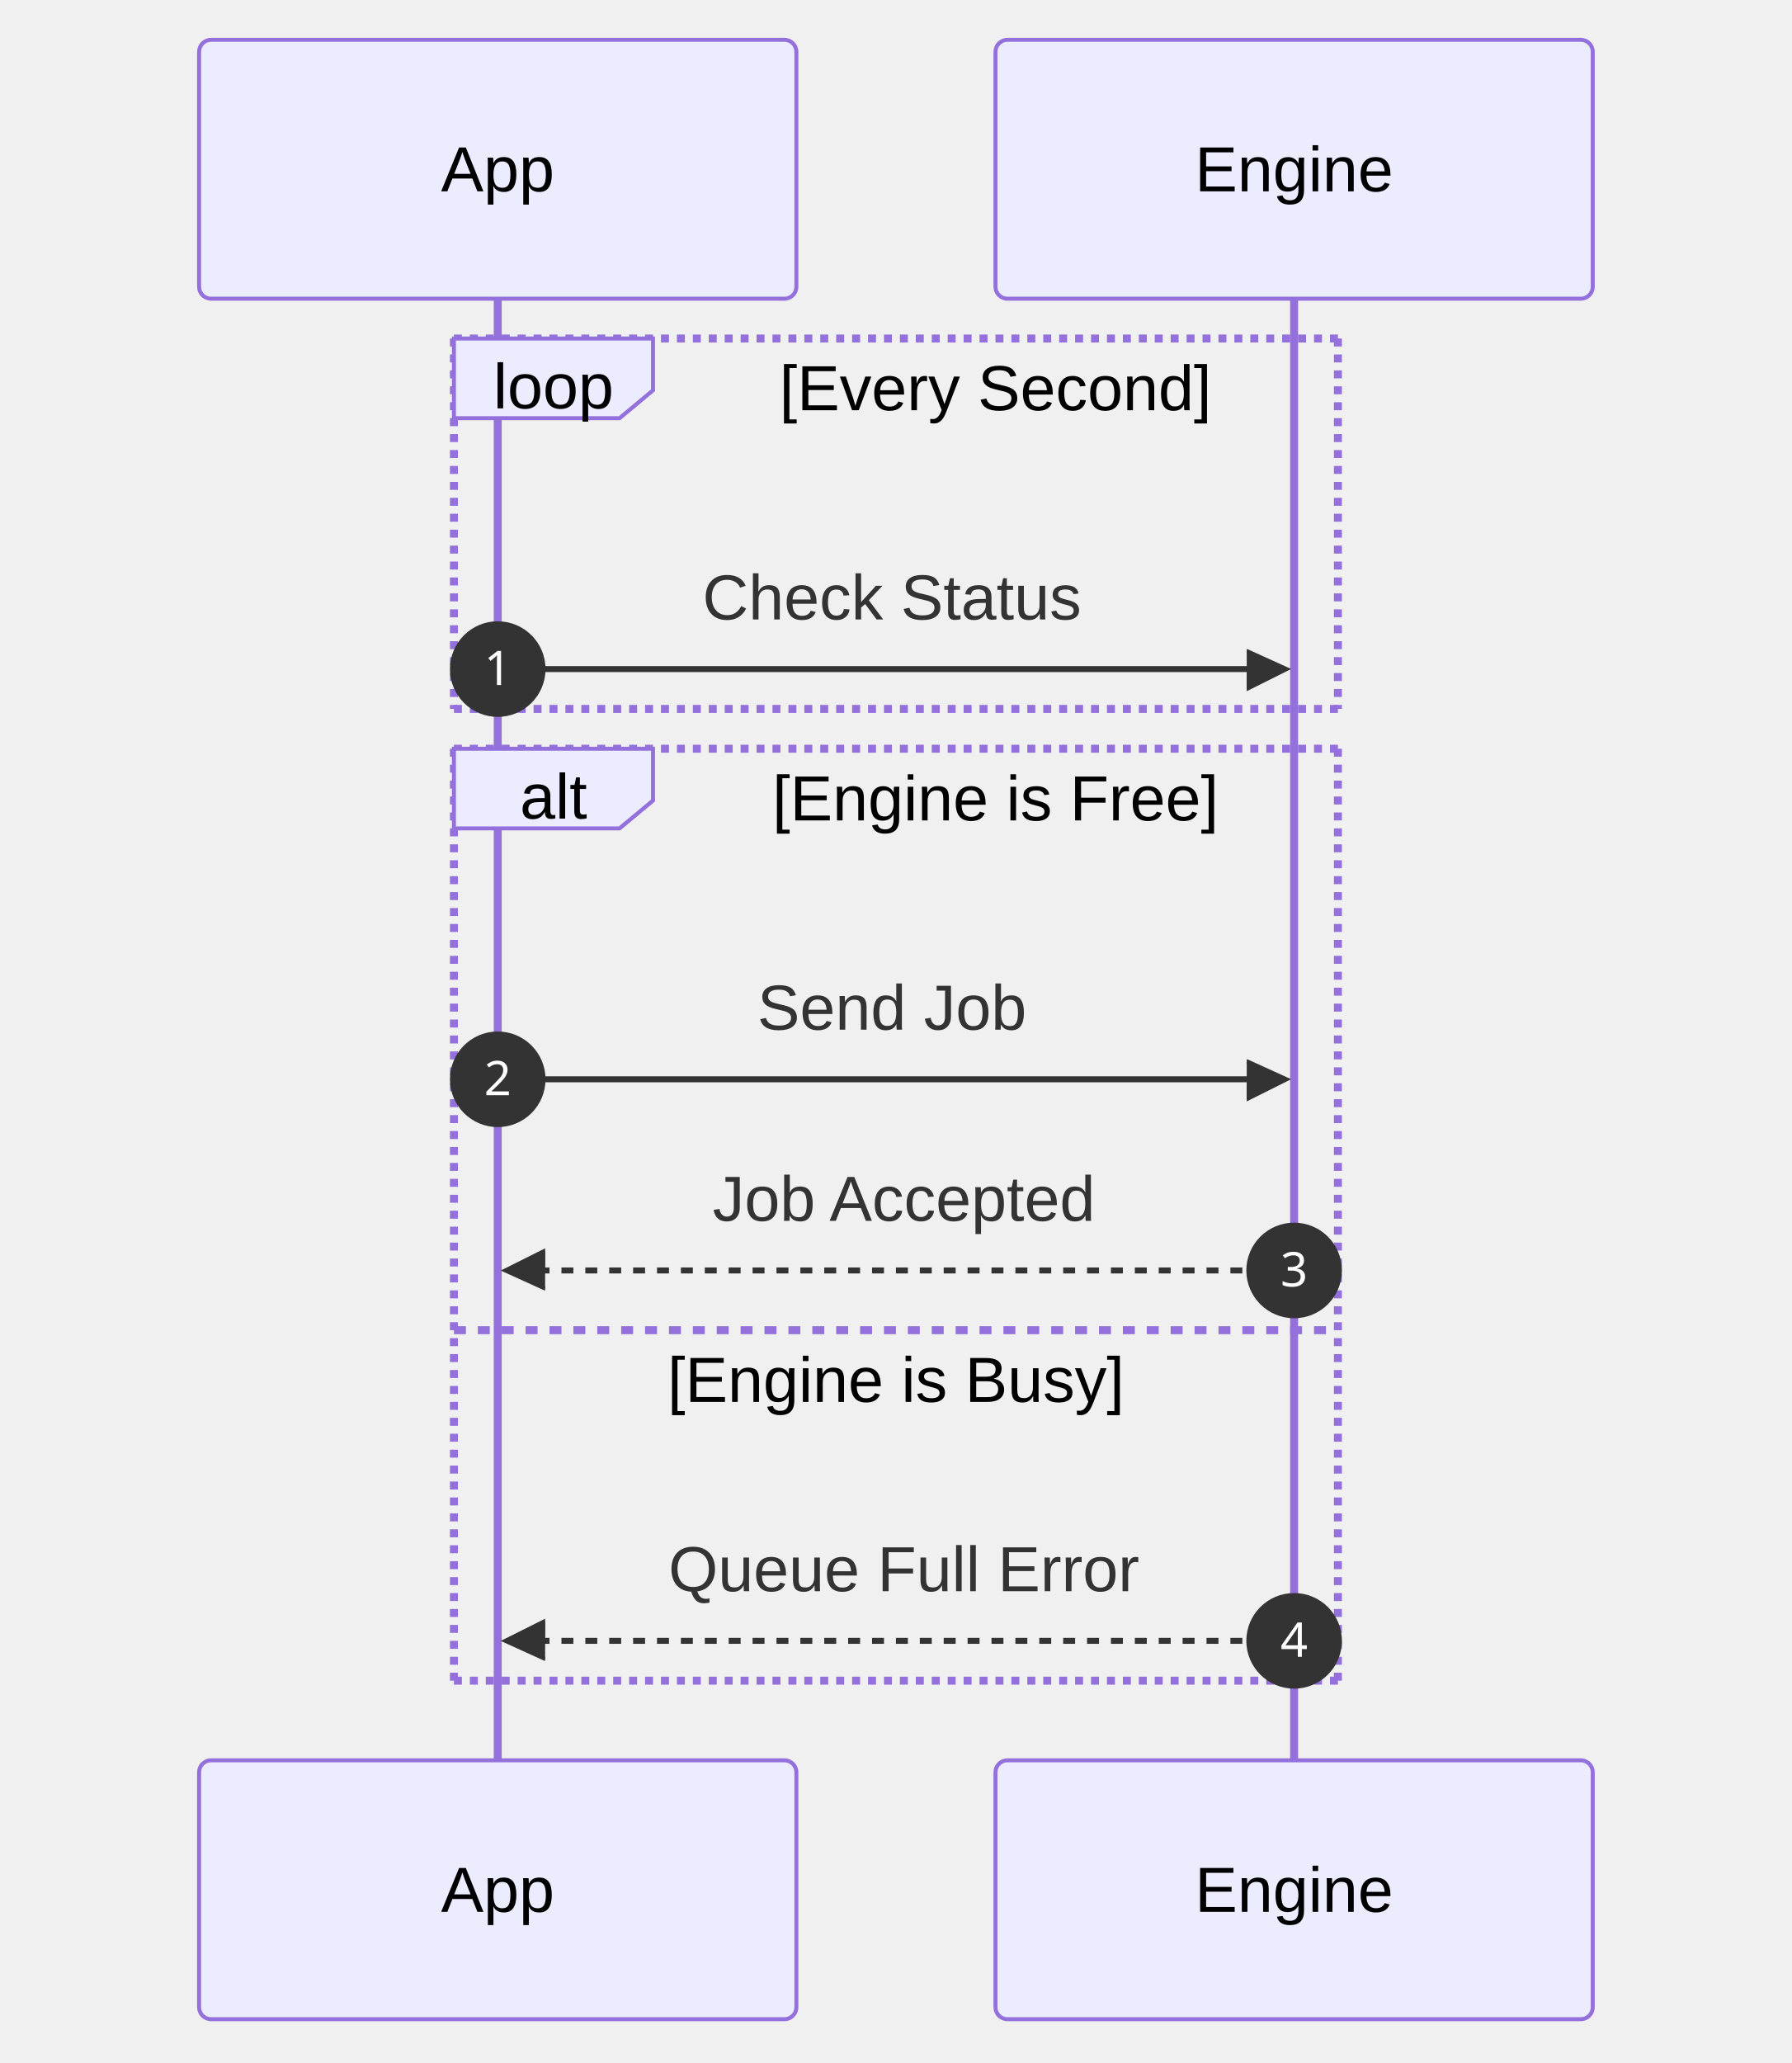
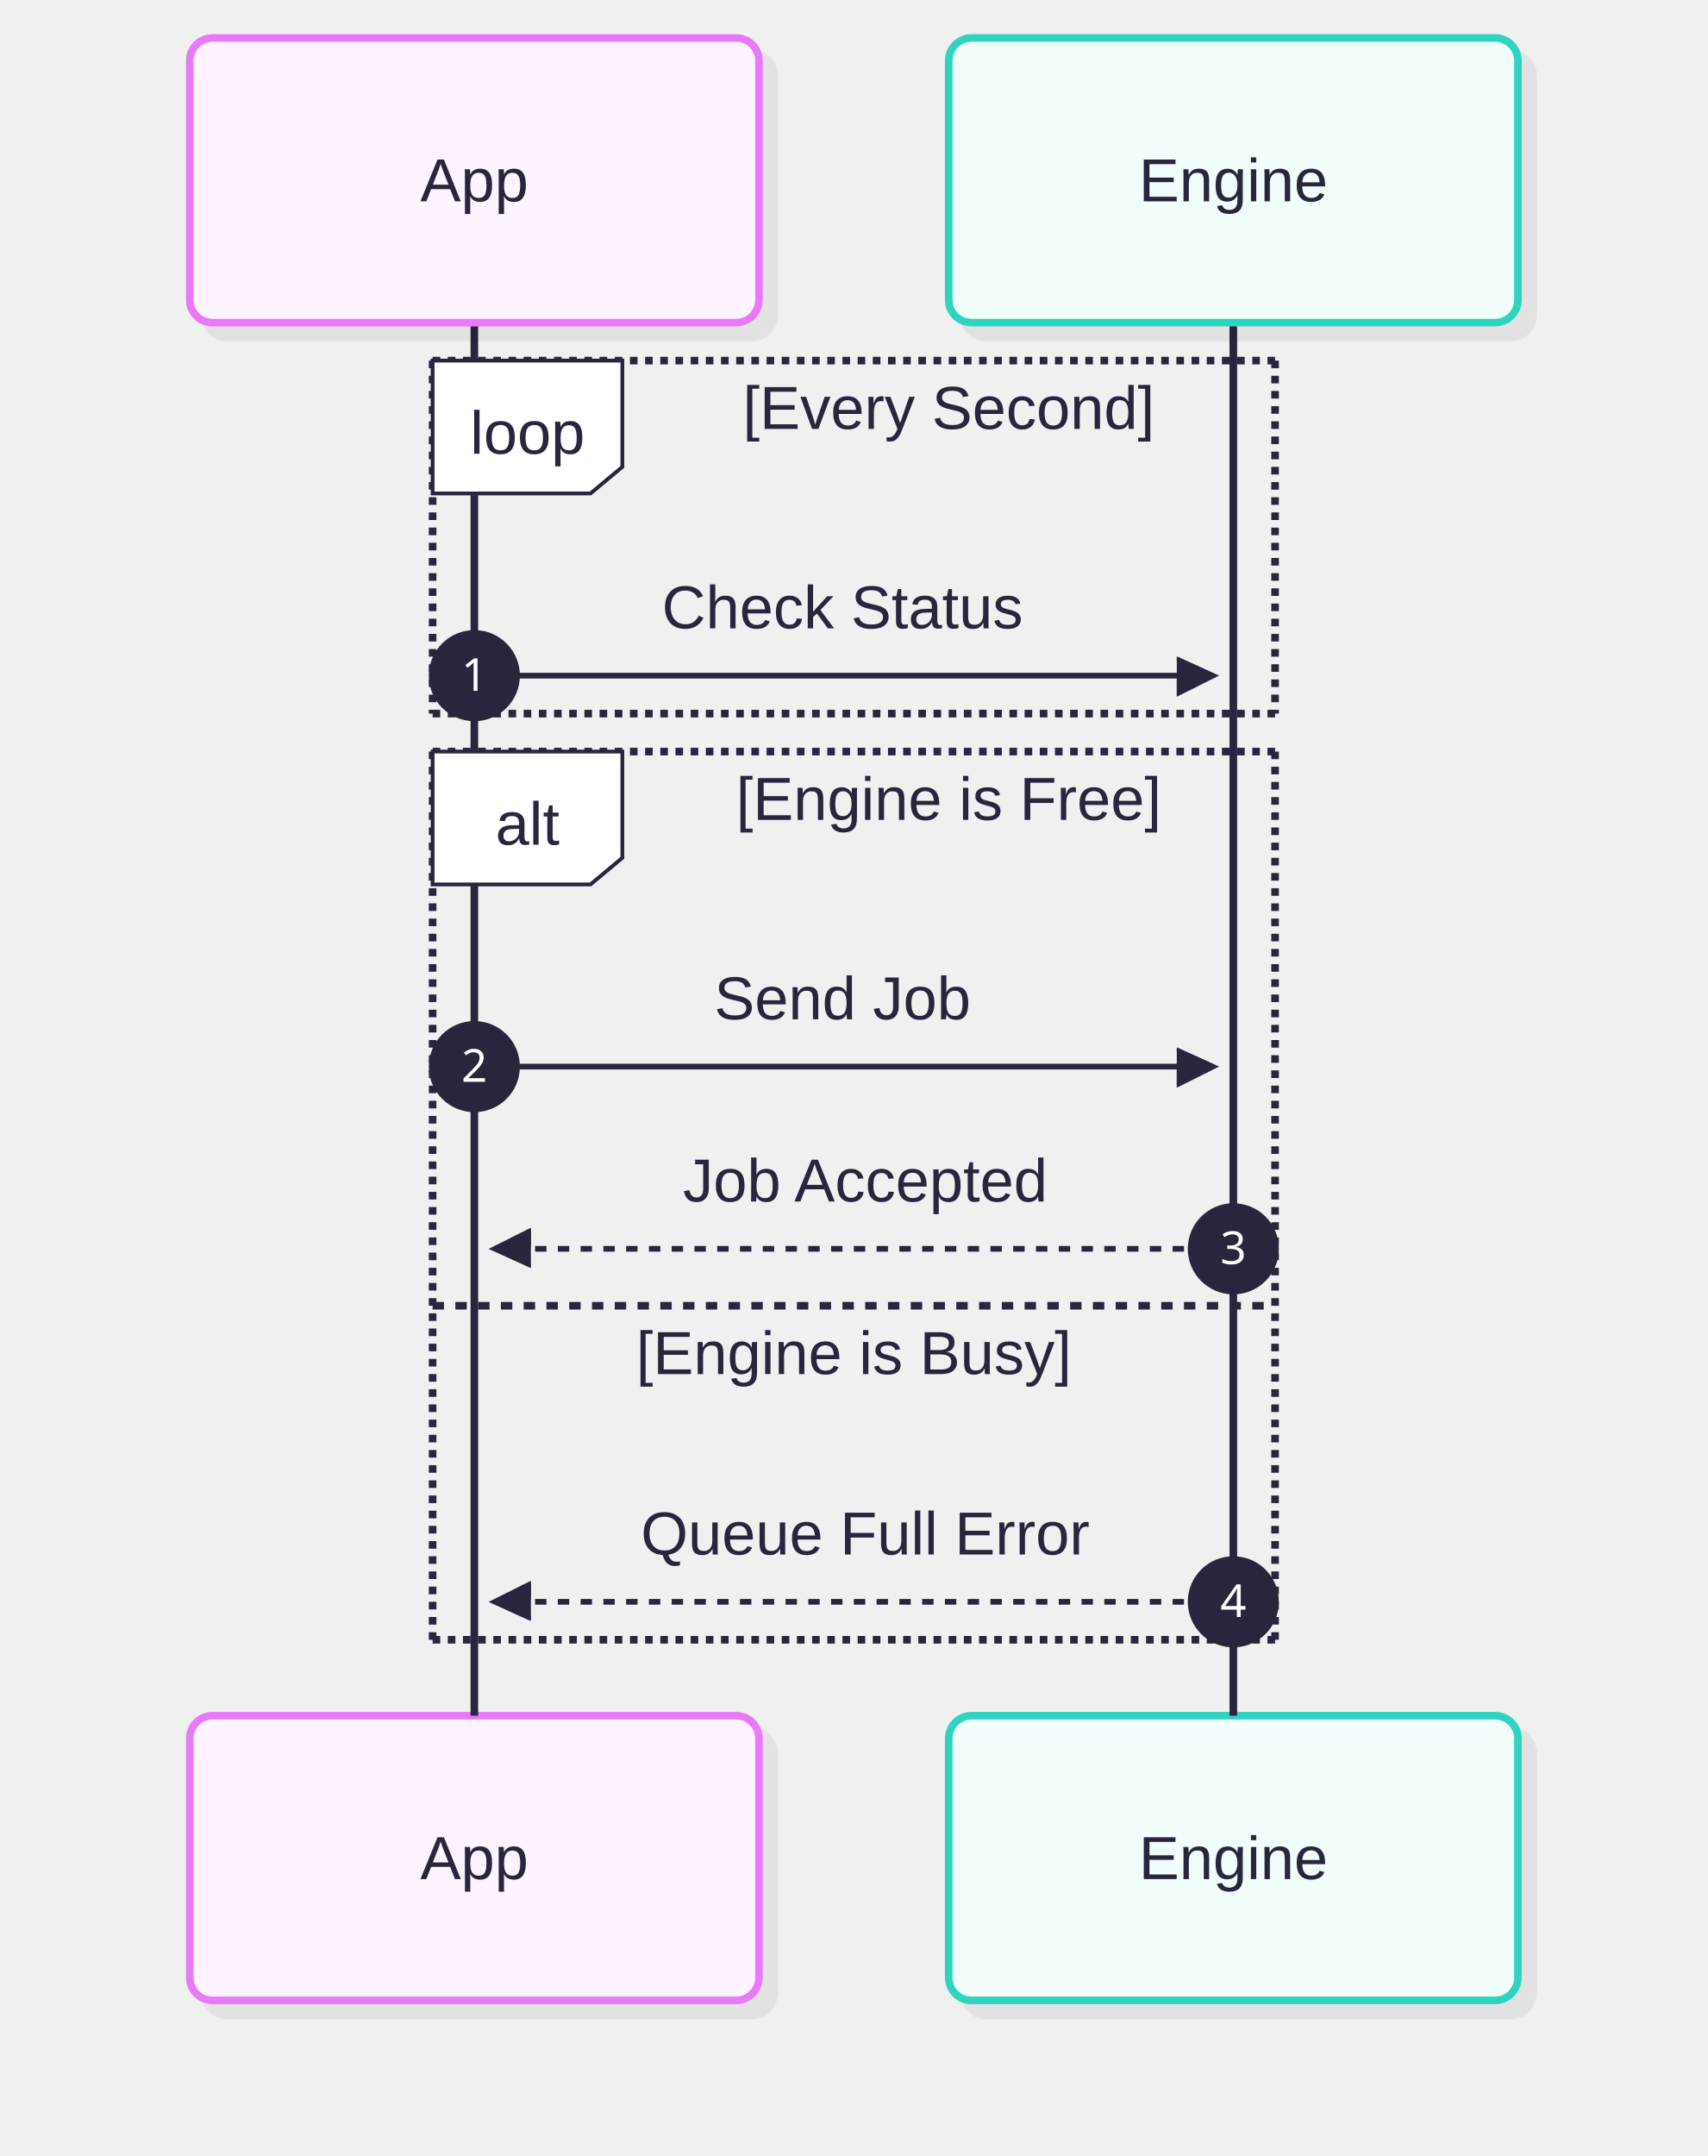
- <svg xmlns="http://www.w3.org/2000/svg" id="my-svg" width="100%" style="max-width: 450px; background-color: transparent;" viewBox="-50 -10 450 518" role="graphics-document document" aria-roledescription="sequence">
+ <svg xmlns="http://www.w3.org/2000/svg" id="my-svg" width="100%" style="max-width: 450px; background-color: transparent;" viewBox="-50 -10 450 568" role="graphics-document document" aria-roledescription="sequence">
  <g>
-     <rect x="200" y="432" fill="#eaeaea" stroke="#666" width="150" height="65" name="Engine" rx="3" ry="3" class="actor actor-bottom" />
-     <text x="275" y="464.5" dominant-baseline="central" alignment-baseline="central" class="actor actor-box" style="text-anchor: middle; font-size: 16px; font-weight: 400;">
+     <rect x="200" y="442" fill="#eaeaea" stroke="#666" width="150" height="75" name="Engine" rx="6" ry="6" class="actor actor-bottom" data-look="neo" filter="url(#my-svg-drop-shadow)" style="stroke: rgb(45, 212, 191); fill: rgb(240, 253, 250);" />
+     <text x="275" y="479.5" dominant-baseline="central" alignment-baseline="central" class="actor actor-box" style="text-anchor: middle; font-size: 16px; font-weight: 400;">
      <tspan x="275" dy="0">Engine</tspan>
    </text>
  </g>
  <g>
-     <rect x="0" y="432" fill="#eaeaea" stroke="#666" width="150" height="65" name="App" rx="3" ry="3" class="actor actor-bottom" />
-     <text x="75" y="464.5" dominant-baseline="central" alignment-baseline="central" class="actor actor-box" style="text-anchor: middle; font-size: 16px; font-weight: 400;">
+     <rect x="0" y="442" fill="#eaeaea" stroke="#666" width="150" height="75" name="App" rx="6" ry="6" class="actor actor-bottom" data-look="neo" filter="url(#my-svg-drop-shadow)" style="stroke: rgb(232, 121, 249); fill: rgb(253, 244, 255);" />
+     <text x="75" y="479.5" dominant-baseline="central" alignment-baseline="central" class="actor actor-box" style="text-anchor: middle; font-size: 16px; font-weight: 400;">
      <tspan x="75" dy="0">App</tspan>
    </text>
  </g>
  <g>
-     <line id="actor1" x1="275" y1="65" x2="275" y2="432" class="actor-line 200" stroke-width="0.5px" stroke="#999" name="Engine" data-et="life-line" data-id="Engine" />
-     <g id="root-1" data-et="participant" data-type="participant" data-id="Engine">
-       <rect x="200" y="0" fill="#eaeaea" stroke="#666" width="150" height="65" name="Engine" rx="3" ry="3" class="actor actor-top" />
-       <text x="275" y="32.5" dominant-baseline="central" alignment-baseline="central" class="actor actor-box" style="text-anchor: middle; font-size: 16px; font-weight: 400;">
+     <line id="actor1" x1="275" y1="75" x2="275" y2="442" class="actor-line 200" stroke-width="0.5px" stroke="#999" name="Engine" data-et="life-line" data-id="Engine" />
+     <g id="root-1" data-look="neo" data-et="participant" data-type="participant" data-id="Engine">
+       <rect x="200" y="0" fill="#eaeaea" stroke="#666" width="150" height="75" name="Engine" rx="6" ry="6" class="actor actor-top" data-look="neo" filter="url(#my-svg-drop-shadow)" style="stroke: rgb(45, 212, 191); fill: rgb(240, 253, 250);" />
+       <text x="275" y="37.5" dominant-baseline="central" alignment-baseline="central" class="actor actor-box" style="text-anchor: middle; font-size: 16px; font-weight: 400;">
        <tspan x="275" dy="0">Engine</tspan>
      </text>
    </g>
  </g>
  <g>
-     <line id="actor0" x1="75" y1="65" x2="75" y2="432" class="actor-line 200" stroke-width="0.5px" stroke="#999" name="App" data-et="life-line" data-id="App" />
-     <g id="root-0" data-et="participant" data-type="participant" data-id="App">
-       <rect x="0" y="0" fill="#eaeaea" stroke="#666" width="150" height="65" name="App" rx="3" ry="3" class="actor actor-top" />
-       <text x="75" y="32.5" dominant-baseline="central" alignment-baseline="central" class="actor actor-box" style="text-anchor: middle; font-size: 16px; font-weight: 400;">
+     <line id="actor0" x1="75" y1="75" x2="75" y2="442" class="actor-line 200" stroke-width="0.5px" stroke="#999" name="App" data-et="life-line" data-id="App" />
+     <g id="root-0" data-look="neo" data-et="participant" data-type="participant" data-id="App">
+       <rect x="0" y="0" fill="#eaeaea" stroke="#666" width="150" height="75" name="App" rx="6" ry="6" class="actor actor-top" data-look="neo" filter="url(#my-svg-drop-shadow)" style="stroke: rgb(232, 121, 249); fill: rgb(253, 244, 255);" />
+       <text x="75" y="37.5" dominant-baseline="central" alignment-baseline="central" class="actor actor-box" style="text-anchor: middle; font-size: 16px; font-weight: 400;">
        <tspan x="75" dy="0">App</tspan>
      </text>
    </g>
  </g>
-   <style>#my-svg{font-family:"trebuchet ms",verdana,arial,sans-serif;font-size:16px;fill:#333;}@keyframes edge-animation-frame{from{stroke-dashoffset:0;}}@keyframes dash{to{stroke-dashoffset:0;}}#my-svg .edge-animation-slow{stroke-dasharray:9,5!important;stroke-dashoffset:900;animation:dash 50s linear infinite;stroke-linecap:round;}#my-svg .edge-animation-fast{stroke-dasharray:9,5!important;stroke-dashoffset:900;animation:dash 20s linear infinite;stroke-linecap:round;}#my-svg .error-icon{fill:#552222;}#my-svg .error-text{fill:#552222;stroke:#552222;}#my-svg .edge-thickness-normal{stroke-width:1px;}#my-svg .edge-thickness-thick{stroke-width:3.5px;}#my-svg .edge-pattern-solid{stroke-dasharray:0;}#my-svg .edge-thickness-invisible{stroke-width:0;fill:none;}#my-svg .edge-pattern-dashed{stroke-dasharray:3;}#my-svg .edge-pattern-dotted{stroke-dasharray:2;}#my-svg .marker{fill:#333333;stroke:#333333;}#my-svg .marker.cross{stroke:#333333;}#my-svg svg{font-family:"trebuchet ms",verdana,arial,sans-serif;font-size:16px;}#my-svg p{margin:0;}#my-svg .actor{stroke:#9370DB;fill:#ECECFF;stroke-width:1;}#my-svg rect.actor.outer-path[data-look="neo"]{filter:drop-shadow(1px 2px 2px rgba(185, 185, 185, 1));}#my-svg rect.note[data-look="neo"]{stroke:#aaaa33;fill:#fff5ad;filter:drop-shadow(1px 2px 2px rgba(185, 185, 185, 1));}#my-svg text.actor&gt;tspan{fill:black;stroke:none;}#my-svg .actor-line{stroke:#9370DB;}#my-svg .innerArc{stroke-width:1.5;stroke-dasharray:none;}#my-svg .messageLine0{stroke-width:1.5;stroke-dasharray:none;stroke:#333;}#my-svg .messageLine1{stroke-width:1.5;stroke-dasharray:2,2;stroke:#333;}#my-svg [id$="-arrowhead"] path{fill:#333;stroke:#333;}#my-svg .sequenceNumber{fill:white;}#my-svg [id$="-sequencenumber"]{fill:#333;}#my-svg [id$="-crosshead"] path{fill:#333;stroke:#333;}#my-svg .messageText{fill:#333;stroke:none;}#my-svg .labelBox{stroke:#9370DB;fill:#ECECFF;filter:none;}#my-svg .labelText,#my-svg .labelText&gt;tspan{fill:black;stroke:none;}#my-svg .loopText,#my-svg .loopText&gt;tspan{fill:black;stroke:none;}#my-svg .sectionTitle,#my-svg .sectionTitle&gt;tspan{fill:black;stroke:none;}#my-svg .loopLine{stroke-width:2px;stroke-dasharray:2,2;stroke:#9370DB;fill:#9370DB;}#my-svg .note{stroke:#aaaa33;fill:#fff5ad;}#my-svg .noteText,#my-svg .noteText&gt;tspan{fill:black;stroke:none;font-weight:normal;}#my-svg .activation0{fill:#f4f4f4;stroke:#666;}#my-svg .activation1{fill:#f4f4f4;stroke:#666;}#my-svg .activation2{fill:#f4f4f4;stroke:#666;}#my-svg .actorPopupMenu{position:absolute;}#my-svg .actorPopupMenuPanel{position:absolute;fill:#ECECFF;box-shadow:0px 8px 16px 0px rgba(0,0,0,0.2);filter:drop-shadow(3px 5px 2px rgb(0 0 0 / 0.4));}#my-svg .actor-man circle,#my-svg line{fill:#ECECFF;stroke-width:2px;}#my-svg g rect.rect{filter:drop-shadow(1px 2px 2px rgba(185, 185, 185, 1));stroke:#9370DB;}#my-svg .node .neo-node{stroke:#9370DB;}#my-svg [data-look="neo"].node rect,#my-svg [data-look="neo"].cluster rect,#my-svg [data-look="neo"].node polygon{stroke:#9370DB;filter:drop-shadow(1px 2px 2px rgba(185, 185, 185, 1));}#my-svg [data-look="neo"].swimlane.cluster rect{filter:none;}#my-svg [data-look="neo"].node path{stroke:#9370DB;stroke-width:1px;}#my-svg [data-look="neo"].node .outer-path{filter:drop-shadow(1px 2px 2px rgba(185, 185, 185, 1));}#my-svg [data-look="neo"].node .neo-line path{stroke:#9370DB;filter:none;}#my-svg [data-look="neo"].node circle{stroke:#9370DB;filter:drop-shadow(1px 2px 2px rgba(185, 185, 185, 1));}#my-svg [data-look="neo"].node circle .state-start{fill:#000000;}#my-svg [data-look="neo"].icon-shape .icon{fill:#9370DB;filter:drop-shadow(1px 2px 2px rgba(185, 185, 185, 1));}#my-svg [data-look="neo"].icon-shape .icon-neo path{stroke:#9370DB;filter:drop-shadow(1px 2px 2px rgba(185, 185, 185, 1));}#my-svg :root{--mermaid-font-family:"trebuchet ms",verdana,arial,sans-serif;}</style>
+   <style>#my-svg{font-family:"Recursive Variable",arial,sans-serif;font-size:14px;fill:#28253D;}@keyframes edge-animation-frame{from{stroke-dashoffset:0;}}@keyframes dash{to{stroke-dashoffset:0;}}#my-svg .edge-animation-slow{stroke-dasharray:9,5!important;stroke-dashoffset:900;animation:dash 50s linear infinite;stroke-linecap:round;}#my-svg .edge-animation-fast{stroke-dasharray:9,5!important;stroke-dashoffset:900;animation:dash 20s linear infinite;stroke-linecap:round;}#my-svg .error-icon{fill:#ffffff;}#my-svg .error-text{fill:#000000;stroke:#000000;}#my-svg .edge-thickness-normal{stroke-width:2px;}#my-svg .edge-thickness-thick{stroke-width:3.5px;}#my-svg .edge-pattern-solid{stroke-dasharray:0;}#my-svg .edge-thickness-invisible{stroke-width:0;fill:none;}#my-svg .edge-pattern-dashed{stroke-dasharray:3;}#my-svg .edge-pattern-dotted{stroke-dasharray:2;}#my-svg .marker{fill:#000000;stroke:#000000;}#my-svg .marker.cross{stroke:#000000;}#my-svg svg{font-family:"Recursive Variable",arial,sans-serif;font-size:14px;}#my-svg p{margin:0;}#my-svg .actor{stroke:#28253D;fill:#ffffff;stroke-width:2;}#my-svg rect.actor.outer-path[data-look="neo"]{filter:url(#drop-shadow);}#my-svg rect.note[data-look="neo"]{stroke:#FACC15;fill:#fff5ad;filter:url(#drop-shadow);}#my-svg text.actor&gt;tspan{fill:#28253D;stroke:none;}#my-svg .actor-line{stroke:#28253D;}#my-svg .innerArc{stroke-width:1.5;stroke-dasharray:none;}#my-svg .messageLine0{stroke-width:1.5;stroke-dasharray:none;stroke:#28253D;}#my-svg .messageLine1{stroke-width:1.5;stroke-dasharray:2,2;stroke:#28253D;}#my-svg [id$="-arrowhead"] path{fill:#28253D;stroke:#28253D;}#my-svg .sequenceNumber{fill:#ffffff;}#my-svg [id$="-sequencenumber"]{fill:#28253D;}#my-svg [id$="-crosshead"] path{fill:#28253D;stroke:#28253D;}#my-svg .messageText{fill:#28253D;stroke:none;}#my-svg .labelBox{stroke:#28253D;fill:#ffffff;filter:url(#drop-shadow);}#my-svg .labelText,#my-svg .labelText&gt;tspan{fill:#28253D;stroke:none;}#my-svg .loopText,#my-svg .loopText&gt;tspan{fill:#28253D;stroke:none;}#my-svg .sectionTitle,#my-svg .sectionTitle&gt;tspan{fill:#28253D;stroke:none;}#my-svg .loopLine{stroke-width:2px;stroke-dasharray:2,2;stroke:#28253D;fill:#28253D;}#my-svg .note{stroke:#FACC15;fill:#fff5ad;}#my-svg .noteText,#my-svg .noteText&gt;tspan{fill:#28253D;stroke:none;}#my-svg .activation0{fill:hsl(-120, 0%, 80%);stroke:hsl(-120, 0%, 70%);}#my-svg .activation1{fill:hsl(-120, 0%, 80%);stroke:hsl(-120, 0%, 70%);}#my-svg .activation2{fill:hsl(-120, 0%, 80%);stroke:hsl(-120, 0%, 70%);}#my-svg .actorPopupMenu{position:absolute;}#my-svg .actorPopupMenuPanel{position:absolute;fill:#ffffff;box-shadow:0px 8px 16px 0px rgba(0,0,0,0.2);filter:drop-shadow(3px 5px 2px rgb(0 0 0 / 0.4));}#my-svg .actor-man circle,#my-svg line{fill:#ffffff;stroke-width:2px;}#my-svg g rect.rect{filter:url(#drop-shadow);stroke:#28253D;}#my-svg .node .neo-node{stroke:#28253D;}#my-svg [data-look="neo"].node rect,#my-svg [data-look="neo"].cluster rect,#my-svg [data-look="neo"].node polygon{stroke:#28253D;filter:url(#my-svg-drop-shadow);}#my-svg [data-look="neo"].swimlane.cluster rect{filter:none;}#my-svg [data-look="neo"].node path{stroke:#28253D;stroke-width:2px;}#my-svg [data-look="neo"].node .outer-path{filter:url(#my-svg-drop-shadow);}#my-svg [data-look="neo"].node .neo-line path{stroke:#28253D;filter:none;}#my-svg [data-look="neo"].node circle{stroke:#28253D;filter:url(#my-svg-drop-shadow);}#my-svg [data-look="neo"].node circle .state-start{fill:#000000;}#my-svg [data-look="neo"].icon-shape .icon{fill:#28253D;filter:url(#my-svg-drop-shadow);}#my-svg [data-look="neo"].icon-shape .icon-neo path{stroke:#28253D;filter:url(#my-svg-drop-shadow);}#my-svg :root{--mermaid-font-family:"trebuchet ms",verdana,arial,sans-serif;}</style>
  <g />
  <defs>
    <symbol id="my-svg-computer" width="24" height="24">
      <path transform="scale(.5)" d="M2 2v13h20v-13h-20zm18 11h-16v-9h16v9zm-10.228 6l.466-1h3.524l.467 1h-4.457zm14.228 3h-24l2-6h2.104l-1.33 4h18.45l-1.297-4h2.073l2 6zm-5-10h-14v-7h14v7z" />
    </symbol>
  </defs>
  <defs>
    <symbol id="my-svg-database" fill-rule="evenodd" clip-rule="evenodd">
      <path transform="scale(.5)" d="M12.258.001l.256.004.255.005.253.008.251.01.249.012.247.015.246.016.242.019.241.02.239.023.236.024.233.027.231.028.229.031.225.032.223.034.22.036.217.038.214.04.211.041.208.043.205.045.201.046.198.048.194.05.191.051.187.053.183.054.18.056.175.057.172.059.168.06.163.061.16.063.155.064.15.066.074.033.073.033.071.034.07.034.069.035.068.035.067.035.066.035.064.036.064.036.062.036.06.036.06.037.058.037.058.037.055.038.055.038.053.038.052.038.051.039.05.039.048.039.047.039.045.04.044.04.043.04.041.04.04.041.039.041.037.041.036.041.034.041.033.042.032.042.03.042.029.042.027.042.026.043.024.043.023.043.021.043.02.043.018.044.017.043.015.044.013.044.012.044.011.045.009.044.007.045.006.045.004.045.002.045.001.045v17l-.001.045-.002.045-.004.045-.006.045-.007.045-.009.044-.011.045-.012.044-.013.044-.015.044-.017.043-.018.044-.02.043-.021.043-.023.043-.024.043-.026.043-.027.042-.029.042-.03.042-.032.042-.033.042-.034.041-.036.041-.037.041-.039.041-.04.041-.041.04-.043.04-.044.04-.045.04-.047.039-.048.039-.05.039-.051.039-.052.038-.053.038-.055.038-.055.038-.058.037-.058.037-.06.037-.06.036-.062.036-.064.036-.064.036-.066.035-.067.035-.068.035-.069.035-.07.034-.071.034-.073.033-.074.033-.15.066-.155.064-.16.063-.163.061-.168.06-.172.059-.175.057-.18.056-.183.054-.187.053-.191.051-.194.05-.198.048-.201.046-.205.045-.208.043-.211.041-.214.04-.217.038-.22.036-.223.034-.225.032-.229.031-.231.028-.233.027-.236.024-.239.023-.241.02-.242.019-.246.016-.247.015-.249.012-.251.01-.253.008-.255.005-.256.004-.258.001-.258-.001-.256-.004-.255-.005-.253-.008-.251-.01-.249-.012-.247-.015-.245-.016-.243-.019-.241-.02-.238-.023-.236-.024-.234-.027-.231-.028-.228-.031-.226-.032-.223-.034-.22-.036-.217-.038-.214-.04-.211-.041-.208-.043-.204-.045-.201-.046-.198-.048-.195-.05-.19-.051-.187-.053-.184-.054-.179-.056-.176-.057-.172-.059-.167-.06-.164-.061-.159-.063-.155-.064-.151-.066-.074-.033-.072-.033-.072-.034-.07-.034-.069-.035-.068-.035-.067-.035-.066-.035-.064-.036-.063-.036-.062-.036-.061-.036-.06-.037-.058-.037-.057-.037-.056-.038-.055-.038-.053-.038-.052-.038-.051-.039-.049-.039-.049-.039-.046-.039-.046-.04-.044-.04-.043-.04-.041-.04-.04-.041-.039-.041-.037-.041-.036-.041-.034-.041-.033-.042-.032-.042-.03-.042-.029-.042-.027-.042-.026-.043-.024-.043-.023-.043-.021-.043-.02-.043-.018-.044-.017-.043-.015-.044-.013-.044-.012-.044-.011-.045-.009-.044-.007-.045-.006-.045-.004-.045-.002-.045-.001-.045v-17l.001-.045.002-.045.004-.045.006-.045.007-.045.009-.044.011-.045.012-.044.013-.044.015-.044.017-.043.018-.044.02-.043.021-.043.023-.043.024-.043.026-.043.027-.042.029-.042.03-.042.032-.042.033-.042.034-.041.036-.041.037-.041.039-.041.04-.041.041-.04.043-.04.044-.04.046-.04.046-.039.049-.039.049-.039.051-.039.052-.038.053-.038.055-.038.056-.038.057-.037.058-.037.06-.037.061-.036.062-.036.063-.036.064-.036.066-.035.067-.035.068-.035.069-.035.07-.034.072-.034.072-.033.074-.033.151-.066.155-.064.159-.063.164-.061.167-.06.172-.059.176-.057.179-.056.184-.054.187-.053.19-.051.195-.05.198-.048.201-.046.204-.045.208-.043.211-.041.214-.04.217-.038.22-.036.223-.034.226-.032.228-.031.231-.028.234-.027.236-.024.238-.023.241-.02.243-.019.245-.016.247-.015.249-.012.251-.01.253-.008.255-.005.256-.004.258-.001.258.001zm-9.258 20.499v.01l.001.021.003.021.004.022.005.021.006.022.007.022.009.023.01.022.011.023.012.023.013.023.015.023.016.024.017.023.018.024.019.024.021.024.022.025.023.024.024.025.052.049.056.05.061.051.066.051.07.051.075.051.079.052.084.052.088.052.092.052.097.052.102.051.105.052.11.052.114.051.119.051.123.051.127.05.131.05.135.05.139.048.144.049.147.047.152.047.155.047.16.045.163.045.167.043.171.043.176.041.178.041.183.039.187.039.19.037.194.035.197.035.202.033.204.031.209.03.212.029.216.027.219.025.222.024.226.021.23.02.233.018.236.016.24.015.243.012.246.01.249.008.253.005.256.004.259.001.26-.001.257-.004.254-.005.25-.008.247-.011.244-.012.241-.014.237-.016.233-.018.231-.021.226-.021.224-.024.22-.026.216-.027.212-.028.21-.031.205-.031.202-.034.198-.034.194-.036.191-.037.187-.039.183-.04.179-.04.175-.042.172-.043.168-.044.163-.045.16-.046.155-.046.152-.047.148-.048.143-.049.139-.049.136-.05.131-.05.126-.05.123-.051.118-.052.114-.051.11-.052.106-.052.101-.052.096-.052.092-.052.088-.053.083-.051.079-.052.074-.052.07-.051.065-.051.06-.051.056-.05.051-.05.023-.024.023-.025.021-.024.02-.024.019-.024.018-.024.017-.024.015-.023.014-.024.013-.023.012-.023.01-.023.01-.022.008-.022.006-.022.006-.022.004-.022.004-.021.001-.021.001-.021v-4.127l-.077.055-.08.053-.083.054-.085.053-.087.052-.09.052-.093.051-.095.05-.097.05-.1.049-.102.049-.105.048-.106.047-.109.047-.111.046-.114.045-.115.045-.118.044-.12.043-.122.042-.124.042-.126.041-.128.04-.13.04-.132.038-.134.038-.135.037-.138.037-.139.035-.142.035-.143.034-.144.033-.147.032-.148.031-.15.03-.151.03-.153.029-.154.027-.156.027-.158.026-.159.025-.161.024-.162.023-.163.022-.165.021-.166.02-.167.019-.169.018-.169.017-.171.016-.173.015-.173.014-.175.013-.175.012-.177.011-.178.01-.179.008-.179.008-.181.006-.182.005-.182.004-.184.003-.184.002h-.37l-.184-.002-.184-.003-.182-.004-.182-.005-.181-.006-.179-.008-.179-.008-.178-.01-.176-.011-.176-.012-.175-.013-.173-.014-.172-.015-.171-.016-.17-.017-.169-.018-.167-.019-.166-.02-.165-.021-.163-.022-.162-.023-.161-.024-.159-.025-.157-.026-.156-.027-.155-.027-.153-.029-.151-.03-.15-.03-.148-.031-.146-.032-.145-.033-.143-.034-.141-.035-.14-.035-.137-.037-.136-.037-.134-.038-.132-.038-.13-.04-.128-.04-.126-.041-.124-.042-.122-.042-.12-.044-.117-.043-.116-.045-.113-.045-.112-.046-.109-.047-.106-.047-.105-.048-.102-.049-.1-.049-.097-.05-.095-.05-.093-.052-.09-.051-.087-.052-.085-.053-.083-.054-.08-.054-.077-.054v4.127zm0-5.654v.011l.001.021.003.021.004.021.005.022.006.022.007.022.009.022.01.022.011.023.012.023.013.023.015.024.016.023.017.024.018.024.019.024.021.024.022.024.023.025.024.024.052.05.056.05.061.05.066.051.07.051.075.052.079.051.084.052.088.052.092.052.097.052.102.052.105.052.11.051.114.051.119.052.123.05.127.051.131.05.135.049.139.049.144.048.147.048.152.047.155.046.16.045.163.045.167.044.171.042.176.042.178.04.183.04.187.038.19.037.194.036.197.034.202.033.204.032.209.03.212.028.216.027.219.025.222.024.226.022.23.02.233.018.236.016.24.014.243.012.246.01.249.008.253.006.256.003.259.001.26-.001.257-.003.254-.006.25-.008.247-.01.244-.012.241-.015.237-.016.233-.018.231-.02.226-.022.224-.024.22-.025.216-.027.212-.029.21-.03.205-.032.202-.033.198-.035.194-.036.191-.037.187-.039.183-.039.179-.041.175-.042.172-.043.168-.044.163-.045.16-.045.155-.047.152-.047.148-.048.143-.048.139-.05.136-.049.131-.05.126-.051.123-.051.118-.051.114-.052.11-.052.106-.052.101-.052.096-.052.092-.052.088-.052.083-.052.079-.052.074-.051.07-.052.065-.051.06-.05.056-.051.051-.049.023-.025.023-.024.021-.025.02-.024.019-.024.018-.024.017-.024.015-.023.014-.023.013-.024.012-.022.01-.023.01-.023.008-.022.006-.022.006-.022.004-.021.004-.022.001-.021.001-.021v-4.139l-.077.054-.08.054-.083.054-.085.052-.087.053-.09.051-.093.051-.095.051-.097.05-.1.049-.102.049-.105.048-.106.047-.109.047-.111.046-.114.045-.115.044-.118.044-.12.044-.122.042-.124.042-.126.041-.128.04-.13.039-.132.039-.134.038-.135.037-.138.036-.139.036-.142.035-.143.033-.144.033-.147.033-.148.031-.15.03-.151.03-.153.028-.154.028-.156.027-.158.026-.159.025-.161.024-.162.023-.163.022-.165.021-.166.02-.167.019-.169.018-.169.017-.171.016-.173.015-.173.014-.175.013-.175.012-.177.011-.178.009-.179.009-.179.007-.181.007-.182.005-.182.004-.184.003-.184.002h-.37l-.184-.002-.184-.003-.182-.004-.182-.005-.181-.007-.179-.007-.179-.009-.178-.009-.176-.011-.176-.012-.175-.013-.173-.014-.172-.015-.171-.016-.17-.017-.169-.018-.167-.019-.166-.02-.165-.021-.163-.022-.162-.023-.161-.024-.159-.025-.157-.026-.156-.027-.155-.028-.153-.028-.151-.03-.15-.03-.148-.031-.146-.033-.145-.033-.143-.033-.141-.035-.14-.036-.137-.036-.136-.037-.134-.038-.132-.039-.13-.039-.128-.04-.126-.041-.124-.042-.122-.043-.12-.043-.117-.044-.116-.044-.113-.046-.112-.046-.109-.046-.106-.047-.105-.048-.102-.049-.1-.049-.097-.05-.095-.051-.093-.051-.09-.051-.087-.053-.085-.052-.083-.054-.08-.054-.077-.054v4.139zm0-5.666v.011l.001.02.003.022.004.021.005.022.006.021.007.022.009.023.01.022.011.023.012.023.013.023.015.023.016.024.017.024.018.023.019.024.021.025.022.024.023.024.024.025.052.05.056.05.061.05.066.051.07.051.075.052.079.051.084.052.088.052.092.052.097.052.102.052.105.051.11.052.114.051.119.051.123.051.127.05.131.05.135.05.139.049.144.048.147.048.152.047.155.046.16.045.163.045.167.043.171.043.176.042.178.04.183.04.187.038.19.037.194.036.197.034.202.033.204.032.209.03.212.028.216.027.219.025.222.024.226.021.23.02.233.018.236.017.24.014.243.012.246.01.249.008.253.006.256.003.259.001.26-.001.257-.003.254-.006.25-.008.247-.01.244-.013.241-.014.237-.016.233-.018.231-.02.226-.022.224-.024.22-.025.216-.027.212-.029.21-.03.205-.032.202-.033.198-.035.194-.036.191-.037.187-.039.183-.039.179-.041.175-.042.172-.043.168-.044.163-.045.16-.045.155-.047.152-.047.148-.048.143-.049.139-.049.136-.049.131-.051.126-.05.123-.051.118-.052.114-.051.11-.052.106-.052.101-.052.096-.052.092-.052.088-.052.083-.052.079-.052.074-.052.07-.051.065-.051.06-.051.056-.05.051-.049.023-.025.023-.025.021-.024.02-.024.019-.024.018-.024.017-.024.015-.023.014-.024.013-.023.012-.023.01-.022.01-.023.008-.022.006-.022.006-.022.004-.022.004-.021.001-.021.001-.021v-4.153l-.077.054-.08.054-.083.053-.085.053-.087.053-.09.051-.093.051-.095.051-.097.05-.1.049-.102.048-.105.048-.106.048-.109.046-.111.046-.114.046-.115.044-.118.044-.12.043-.122.043-.124.042-.126.041-.128.04-.13.039-.132.039-.134.038-.135.037-.138.036-.139.036-.142.034-.143.034-.144.033-.147.032-.148.032-.15.03-.151.03-.153.028-.154.028-.156.027-.158.026-.159.024-.161.024-.162.023-.163.023-.165.021-.166.02-.167.019-.169.018-.169.017-.171.016-.173.015-.173.014-.175.013-.175.012-.177.01-.178.01-.179.009-.179.007-.181.006-.182.006-.182.004-.184.003-.184.001-.185.001-.185-.001-.184-.001-.184-.003-.182-.004-.182-.006-.181-.006-.179-.007-.179-.009-.178-.01-.176-.01-.176-.012-.175-.013-.173-.014-.172-.015-.171-.016-.17-.017-.169-.018-.167-.019-.166-.02-.165-.021-.163-.023-.162-.023-.161-.024-.159-.024-.157-.026-.156-.027-.155-.028-.153-.028-.151-.03-.15-.03-.148-.032-.146-.032-.145-.033-.143-.034-.141-.034-.14-.036-.137-.036-.136-.037-.134-.038-.132-.039-.13-.039-.128-.041-.126-.041-.124-.041-.122-.043-.12-.043-.117-.044-.116-.044-.113-.046-.112-.046-.109-.046-.106-.048-.105-.048-.102-.048-.1-.05-.097-.049-.095-.051-.093-.051-.09-.052-.087-.052-.085-.053-.083-.053-.08-.054-.077-.054v4.153zm8.74-8.179l-.257.004-.254.005-.25.008-.247.011-.244.012-.241.014-.237.016-.233.018-.231.021-.226.022-.224.023-.22.026-.216.027-.212.028-.21.031-.205.032-.202.033-.198.034-.194.036-.191.038-.187.038-.183.04-.179.041-.175.042-.172.043-.168.043-.163.045-.16.046-.155.046-.152.048-.148.048-.143.048-.139.049-.136.05-.131.05-.126.051-.123.051-.118.051-.114.052-.11.052-.106.052-.101.052-.096.052-.092.052-.088.052-.083.052-.079.052-.074.051-.07.052-.065.051-.06.05-.056.05-.051.05-.023.025-.023.024-.021.024-.02.025-.019.024-.018.024-.017.023-.015.024-.014.023-.013.023-.012.023-.01.023-.01.022-.008.022-.006.023-.006.021-.004.022-.004.021-.001.021-.001.021.001.021.001.021.004.021.004.022.006.021.006.023.008.022.01.022.01.023.012.023.013.023.014.023.015.024.017.023.018.024.019.024.02.025.021.024.023.024.023.025.051.05.056.05.06.05.065.051.07.052.074.051.079.052.083.052.088.052.092.052.096.052.101.052.106.052.11.052.114.052.118.051.123.051.126.051.131.05.136.05.139.049.143.048.148.048.152.048.155.046.16.046.163.045.168.043.172.043.175.042.179.041.183.04.187.038.191.038.194.036.198.034.202.033.205.032.21.031.212.028.216.027.22.026.224.023.226.022.231.021.233.018.237.016.241.014.244.012.247.011.25.008.254.005.257.004.26.001.26-.001.257-.004.254-.005.25-.008.247-.011.244-.012.241-.014.237-.016.233-.018.231-.021.226-.022.224-.023.22-.026.216-.027.212-.028.21-.031.205-.032.202-.033.198-.034.194-.036.191-.038.187-.038.183-.04.179-.041.175-.042.172-.043.168-.043.163-.045.16-.046.155-.046.152-.048.148-.048.143-.048.139-.049.136-.05.131-.05.126-.051.123-.051.118-.051.114-.052.11-.052.106-.052.101-.052.096-.052.092-.052.088-.052.083-.052.079-.052.074-.051.07-.052.065-.051.06-.05.056-.05.051-.05.023-.025.023-.024.021-.024.02-.025.019-.024.018-.024.017-.023.015-.024.014-.023.013-.023.012-.023.01-.023.01-.022.008-.022.006-.023.006-.021.004-.022.004-.021.001-.021.001-.021-.001-.021-.001-.021-.004-.021-.004-.022-.006-.021-.006-.023-.008-.022-.01-.022-.01-.023-.012-.023-.013-.023-.014-.023-.015-.024-.017-.023-.018-.024-.019-.024-.02-.025-.021-.024-.023-.024-.023-.025-.051-.05-.056-.05-.06-.05-.065-.051-.07-.052-.074-.051-.079-.052-.083-.052-.088-.052-.092-.052-.096-.052-.101-.052-.106-.052-.11-.052-.114-.052-.118-.051-.123-.051-.126-.051-.131-.05-.136-.05-.139-.049-.143-.048-.148-.048-.152-.048-.155-.046-.16-.046-.163-.045-.168-.043-.172-.043-.175-.042-.179-.041-.183-.04-.187-.038-.191-.038-.194-.036-.198-.034-.202-.033-.205-.032-.21-.031-.212-.028-.216-.027-.22-.026-.224-.023-.226-.022-.231-.021-.233-.018-.237-.016-.241-.014-.244-.012-.247-.011-.25-.008-.254-.005-.257-.004-.26-.001-.26.001z" />
    </symbol>
  </defs>
  <defs>
    <symbol id="my-svg-clock" width="24" height="24">
      <path transform="scale(.5)" d="M12 2c5.514 0 10 4.486 10 10s-4.486 10-10 10-10-4.486-10-10 4.486-10 10-10zm0-2c-6.627 0-12 5.373-12 12s5.373 12 12 12 12-5.373 12-12-5.373-12-12-12zm5.848 12.459c.202.038.202.333.001.372-1.907.361-6.045 1.111-6.547 1.111-.719 0-1.301-.582-1.301-1.301 0-.512.77-5.447 1.125-7.445.034-.192.312-.181.343.014l.985 6.238 5.394 1.011z" />
    </symbol>
  </defs>
  <defs>
    <marker id="my-svg-arrowhead" refX="7.9" refY="5" markerUnits="userSpaceOnUse" markerWidth="12" markerHeight="12" orient="auto-start-reverse">
      <path d="M -1 0 L 10 5 L 0 10 z" />
    </marker>
  </defs>
  <defs>
    <marker id="my-svg-crosshead" markerWidth="15" markerHeight="8" orient="auto" refX="4" refY="4.5">
      <path fill="none" stroke="#000000" stroke-width="1pt" d="M 1,2 L 6,7 M 6,2 L 1,7" style="stroke-dasharray: 0, 0;" />
    </marker>
  </defs>
  <defs>
    <marker id="my-svg-filled-head" refX="15.5" refY="7" markerWidth="20" markerHeight="28" orient="auto">
      <path d="M 18,7 L9,13 L14,7 L9,1 Z" />
    </marker>
  </defs>
  <defs>
    <marker id="my-svg-sequencenumber" refX="15" refY="15" markerWidth="60" markerHeight="40" orient="auto">
      <circle cx="15" cy="15" r="6" />
    </marker>
  </defs>
  <defs>
    <marker id="my-svg-solidTopArrowHead" refX="7.9" refY="7.25" markerUnits="userSpaceOnUse" markerWidth="12" markerHeight="12" orient="auto-start-reverse">
      <path d="M 0 0 L 10 8 L 0 8 z" />
    </marker>
  </defs>
  <defs>
    <marker id="my-svg-solidBottomArrowHead" refX="7.9" refY="0.75" markerUnits="userSpaceOnUse" markerWidth="12" markerHeight="12" orient="auto-start-reverse">
      <path d="M 0 0 L 10 0 L 0 8 z" />
    </marker>
  </defs>
  <defs>
    <marker id="my-svg-stickTopArrowHead" refX="7.5" refY="7" markerUnits="userSpaceOnUse" markerWidth="12" markerHeight="12" orient="auto-start-reverse">
      <path d="M 0 0 L 7 7" stroke="black" stroke-width="1.5" fill="none" />
    </marker>
  </defs>
  <defs>
    <marker id="my-svg-stickBottomArrowHead" refX="7.5" refY="0" markerUnits="userSpaceOnUse" markerWidth="12" markerHeight="12" orient="auto-start-reverse">
      <path d="M 0 7 L 7 0" stroke="black" stroke-width="1.5" fill="none" />
    </marker>
  </defs>
+   <defs>
+     <filter id="my-svg-drop-shadow" height="130%" width="130%">
+       <feDropShadow dx="4" dy="4" stdDeviation="0" flood-opacity="0.06" flood-color="#000000" />
+     </filter>
+   </defs>
  <g data-et="control-structure" data-id="i3">
-     <line x1="64" y1="75" x2="286" y2="75" class="loopLine" />
-     <line x1="286" y1="75" x2="286" y2="168" class="loopLine" />
-     <line x1="64" y1="168" x2="286" y2="168" class="loopLine" />
-     <line x1="64" y1="75" x2="64" y2="168" class="loopLine" />
-     <polygon points="64,75 114,75 114,88 105.6,95 64,95" class="labelBox" />
-     <text x="89" y="88" text-anchor="middle" dominant-baseline="middle" alignment-baseline="middle" class="labelText" style="font-size: 16px; font-weight: 400;">loop</text>
-     <text x="200" y="93" text-anchor="middle" class="loopText" style="font-size: 16px; font-weight: 400;">
+     <line x1="64" y1="85" x2="286" y2="85" class="loopLine" />
+     <line x1="286" y1="85" x2="286" y2="178" class="loopLine" />
+     <line x1="64" y1="178" x2="286" y2="178" class="loopLine" />
+     <line x1="64" y1="85" x2="64" y2="178" class="loopLine" />
+     <polygon points="64,85 114,85 114,113 105.6,120 64,120" class="labelBox" />
+     <text x="89" y="105" text-anchor="middle" dominant-baseline="middle" alignment-baseline="middle" class="labelText" style="font-size: 16px; font-weight: 400;">loop</text>
+     <text x="200" y="103" text-anchor="middle" class="loopText" style="font-size: 16px; font-weight: 400;">
      <tspan x="200">[Every Second]</tspan>
    </text>
  </g>
  <g data-et="control-structure" data-id="i9">
-     <line x1="64" y1="178" x2="286" y2="178" class="loopLine" />
-     <line x1="286" y1="178" x2="286" y2="412" class="loopLine" />
-     <line x1="64" y1="412" x2="286" y2="412" class="loopLine" />
-     <line x1="64" y1="178" x2="64" y2="412" class="loopLine" />
-     <line x1="64" y1="324" x2="286" y2="324" class="loopLine" style="stroke-dasharray: 3, 3;" />
-     <polygon points="64,178 114,178 114,191 105.6,198 64,198" class="labelBox" />
-     <text x="89" y="191" text-anchor="middle" dominant-baseline="middle" alignment-baseline="middle" class="labelText" style="font-size: 16px; font-weight: 400;">alt</text>
-     <text x="200" y="196" text-anchor="middle" class="loopText" style="font-size: 16px; font-weight: 400;">
+     <line x1="64" y1="188" x2="286" y2="188" class="loopLine" />
+     <line x1="286" y1="188" x2="286" y2="422" class="loopLine" />
+     <line x1="64" y1="422" x2="286" y2="422" class="loopLine" />
+     <line x1="64" y1="188" x2="64" y2="422" class="loopLine" />
+     <line x1="64" y1="334" x2="286" y2="334" class="loopLine" style="stroke-dasharray: 3, 3;" />
+     <polygon points="64,188 114,188 114,216 105.6,223 64,223" class="labelBox" />
+     <text x="89" y="208" text-anchor="middle" dominant-baseline="middle" alignment-baseline="middle" class="labelText" style="font-size: 16px; font-weight: 400;">alt</text>
+     <text x="200" y="206" text-anchor="middle" class="loopText" style="font-size: 16px; font-weight: 400;">
      <tspan x="200">[Engine is Free]</tspan>
    </text>
-     <text x="175" y="342" text-anchor="middle" class="sectionTitle" style="font-size: 16px; font-weight: 400;">[Engine is Busy]</text>
+     <text x="175" y="352" text-anchor="middle" class="sectionTitle" style="font-size: 16px; font-weight: 400;">[Engine is Busy]</text>
  </g>
-   <text x="174" y="125" text-anchor="middle" dominant-baseline="middle" alignment-baseline="middle" class="messageText" dy="1em" style="font-size: 16px; font-weight: 400;">Check Status</text>
-   <line x1="82" y1="158" x2="271" y2="158" class="messageLine0" data-et="message" data-id="i2" data-from="App" data-to="Engine" stroke-width="2" stroke="none" marker-end="url(#my-svg-arrowhead)" style="fill: none;" />
-   <line x1="75" y1="158" x2="75" y2="158" stroke-width="0" marker-start="url(#my-svg-sequencenumber)" />
-   <text x="75" y="162" font-family="sans-serif" font-size="12px" text-anchor="middle" class="sequenceNumber">1</text>
-   <text x="174" y="228" text-anchor="middle" dominant-baseline="middle" alignment-baseline="middle" class="messageText" dy="1em" style="font-size: 16px; font-weight: 400;">Send Job</text>
-   <line x1="82" y1="261" x2="271" y2="261" class="messageLine0" data-et="message" data-id="i5" data-from="App" data-to="Engine" stroke-width="2" stroke="none" marker-end="url(#my-svg-arrowhead)" style="fill: none;" />
-   <line x1="75" y1="261" x2="75" y2="261" stroke-width="0" marker-start="url(#my-svg-sequencenumber)" />
-   <text x="75" y="265" font-family="sans-serif" font-size="12px" text-anchor="middle" class="sequenceNumber">2</text>
-   <text x="177" y="276" text-anchor="middle" dominant-baseline="middle" alignment-baseline="middle" class="messageText" dy="1em" style="font-size: 16px; font-weight: 400;">Job Accepted</text>
-   <line x1="280" y1="309" x2="79" y2="309" class="messageLine1" data-et="message" data-id="i6" data-from="Engine" data-to="App" stroke-width="2" stroke="none" marker-end="url(#my-svg-arrowhead)" style="stroke-dasharray: 3, 3; fill: none;" />
-   <line x1="275" y1="309" x2="275" y2="309" stroke-width="0" marker-start="url(#my-svg-sequencenumber)" />
-   <text x="275" y="313" font-family="sans-serif" font-size="12px" text-anchor="middle" class="sequenceNumber">3</text>
-   <text x="177" y="369" text-anchor="middle" dominant-baseline="middle" alignment-baseline="middle" class="messageText" dy="1em" style="font-size: 16px; font-weight: 400;">Queue Full Error</text>
-   <line x1="280" y1="402" x2="79" y2="402" class="messageLine1" data-et="message" data-id="i8" data-from="Engine" data-to="App" stroke-width="2" stroke="none" marker-end="url(#my-svg-arrowhead)" style="stroke-dasharray: 3, 3; fill: none;" />
-   <line x1="275" y1="402" x2="275" y2="402" stroke-width="0" marker-start="url(#my-svg-sequencenumber)" />
-   <text x="275" y="406" font-family="sans-serif" font-size="12px" text-anchor="middle" class="sequenceNumber">4</text>
+   <text x="172" y="135" text-anchor="middle" dominant-baseline="middle" alignment-baseline="middle" class="messageText" dy="1em" style="font-size: 16px; font-weight: 400;">Check Status</text>
+   <line x1="82" y1="168" x2="268" y2="168" class="messageLine0" data-et="message" data-id="i2" data-from="App" data-to="Engine" stroke-width="2" stroke="none" marker-end="url(#my-svg-arrowhead)" style="fill: none;" />
+   <line x1="75" y1="168" x2="75" y2="168" stroke-width="0" marker-start="url(#my-svg-sequencenumber)" />
+   <text x="75" y="172" font-family="sans-serif" font-size="12px" text-anchor="middle" class="sequenceNumber">1</text>
+   <text x="172" y="238" text-anchor="middle" dominant-baseline="middle" alignment-baseline="middle" class="messageText" dy="1em" style="font-size: 16px; font-weight: 400;">Send Job</text>
+   <line x1="82" y1="271" x2="268" y2="271" class="messageLine0" data-et="message" data-id="i5" data-from="App" data-to="Engine" stroke-width="2" stroke="none" marker-end="url(#my-svg-arrowhead)" style="fill: none;" />
+   <line x1="75" y1="271" x2="75" y2="271" stroke-width="0" marker-start="url(#my-svg-sequencenumber)" />
+   <text x="75" y="275" font-family="sans-serif" font-size="12px" text-anchor="middle" class="sequenceNumber">2</text>
+   <text x="178" y="286" text-anchor="middle" dominant-baseline="middle" alignment-baseline="middle" class="messageText" dy="1em" style="font-size: 16px; font-weight: 400;">Job Accepted</text>
+   <line x1="280" y1="319" x2="82" y2="319" class="messageLine1" data-et="message" data-id="i6" data-from="Engine" data-to="App" stroke-width="2" stroke="none" marker-end="url(#my-svg-arrowhead)" style="stroke-dasharray: 3, 3; fill: none;" />
+   <line x1="275" y1="319" x2="275" y2="319" stroke-width="0" marker-start="url(#my-svg-sequencenumber)" />
+   <text x="275" y="323" font-family="sans-serif" font-size="12px" text-anchor="middle" class="sequenceNumber">3</text>
+   <text x="178" y="379" text-anchor="middle" dominant-baseline="middle" alignment-baseline="middle" class="messageText" dy="1em" style="font-size: 16px; font-weight: 400;">Queue Full Error</text>
+   <line x1="280" y1="412" x2="82" y2="412" class="messageLine1" data-et="message" data-id="i8" data-from="Engine" data-to="App" stroke-width="2" stroke="none" marker-end="url(#my-svg-arrowhead)" style="stroke-dasharray: 3, 3; fill: none;" />
+   <line x1="275" y1="412" x2="275" y2="412" stroke-width="0" marker-start="url(#my-svg-sequencenumber)" />
+   <text x="275" y="416" font-family="sans-serif" font-size="12px" text-anchor="middle" class="sequenceNumber">4</text>
</svg>
